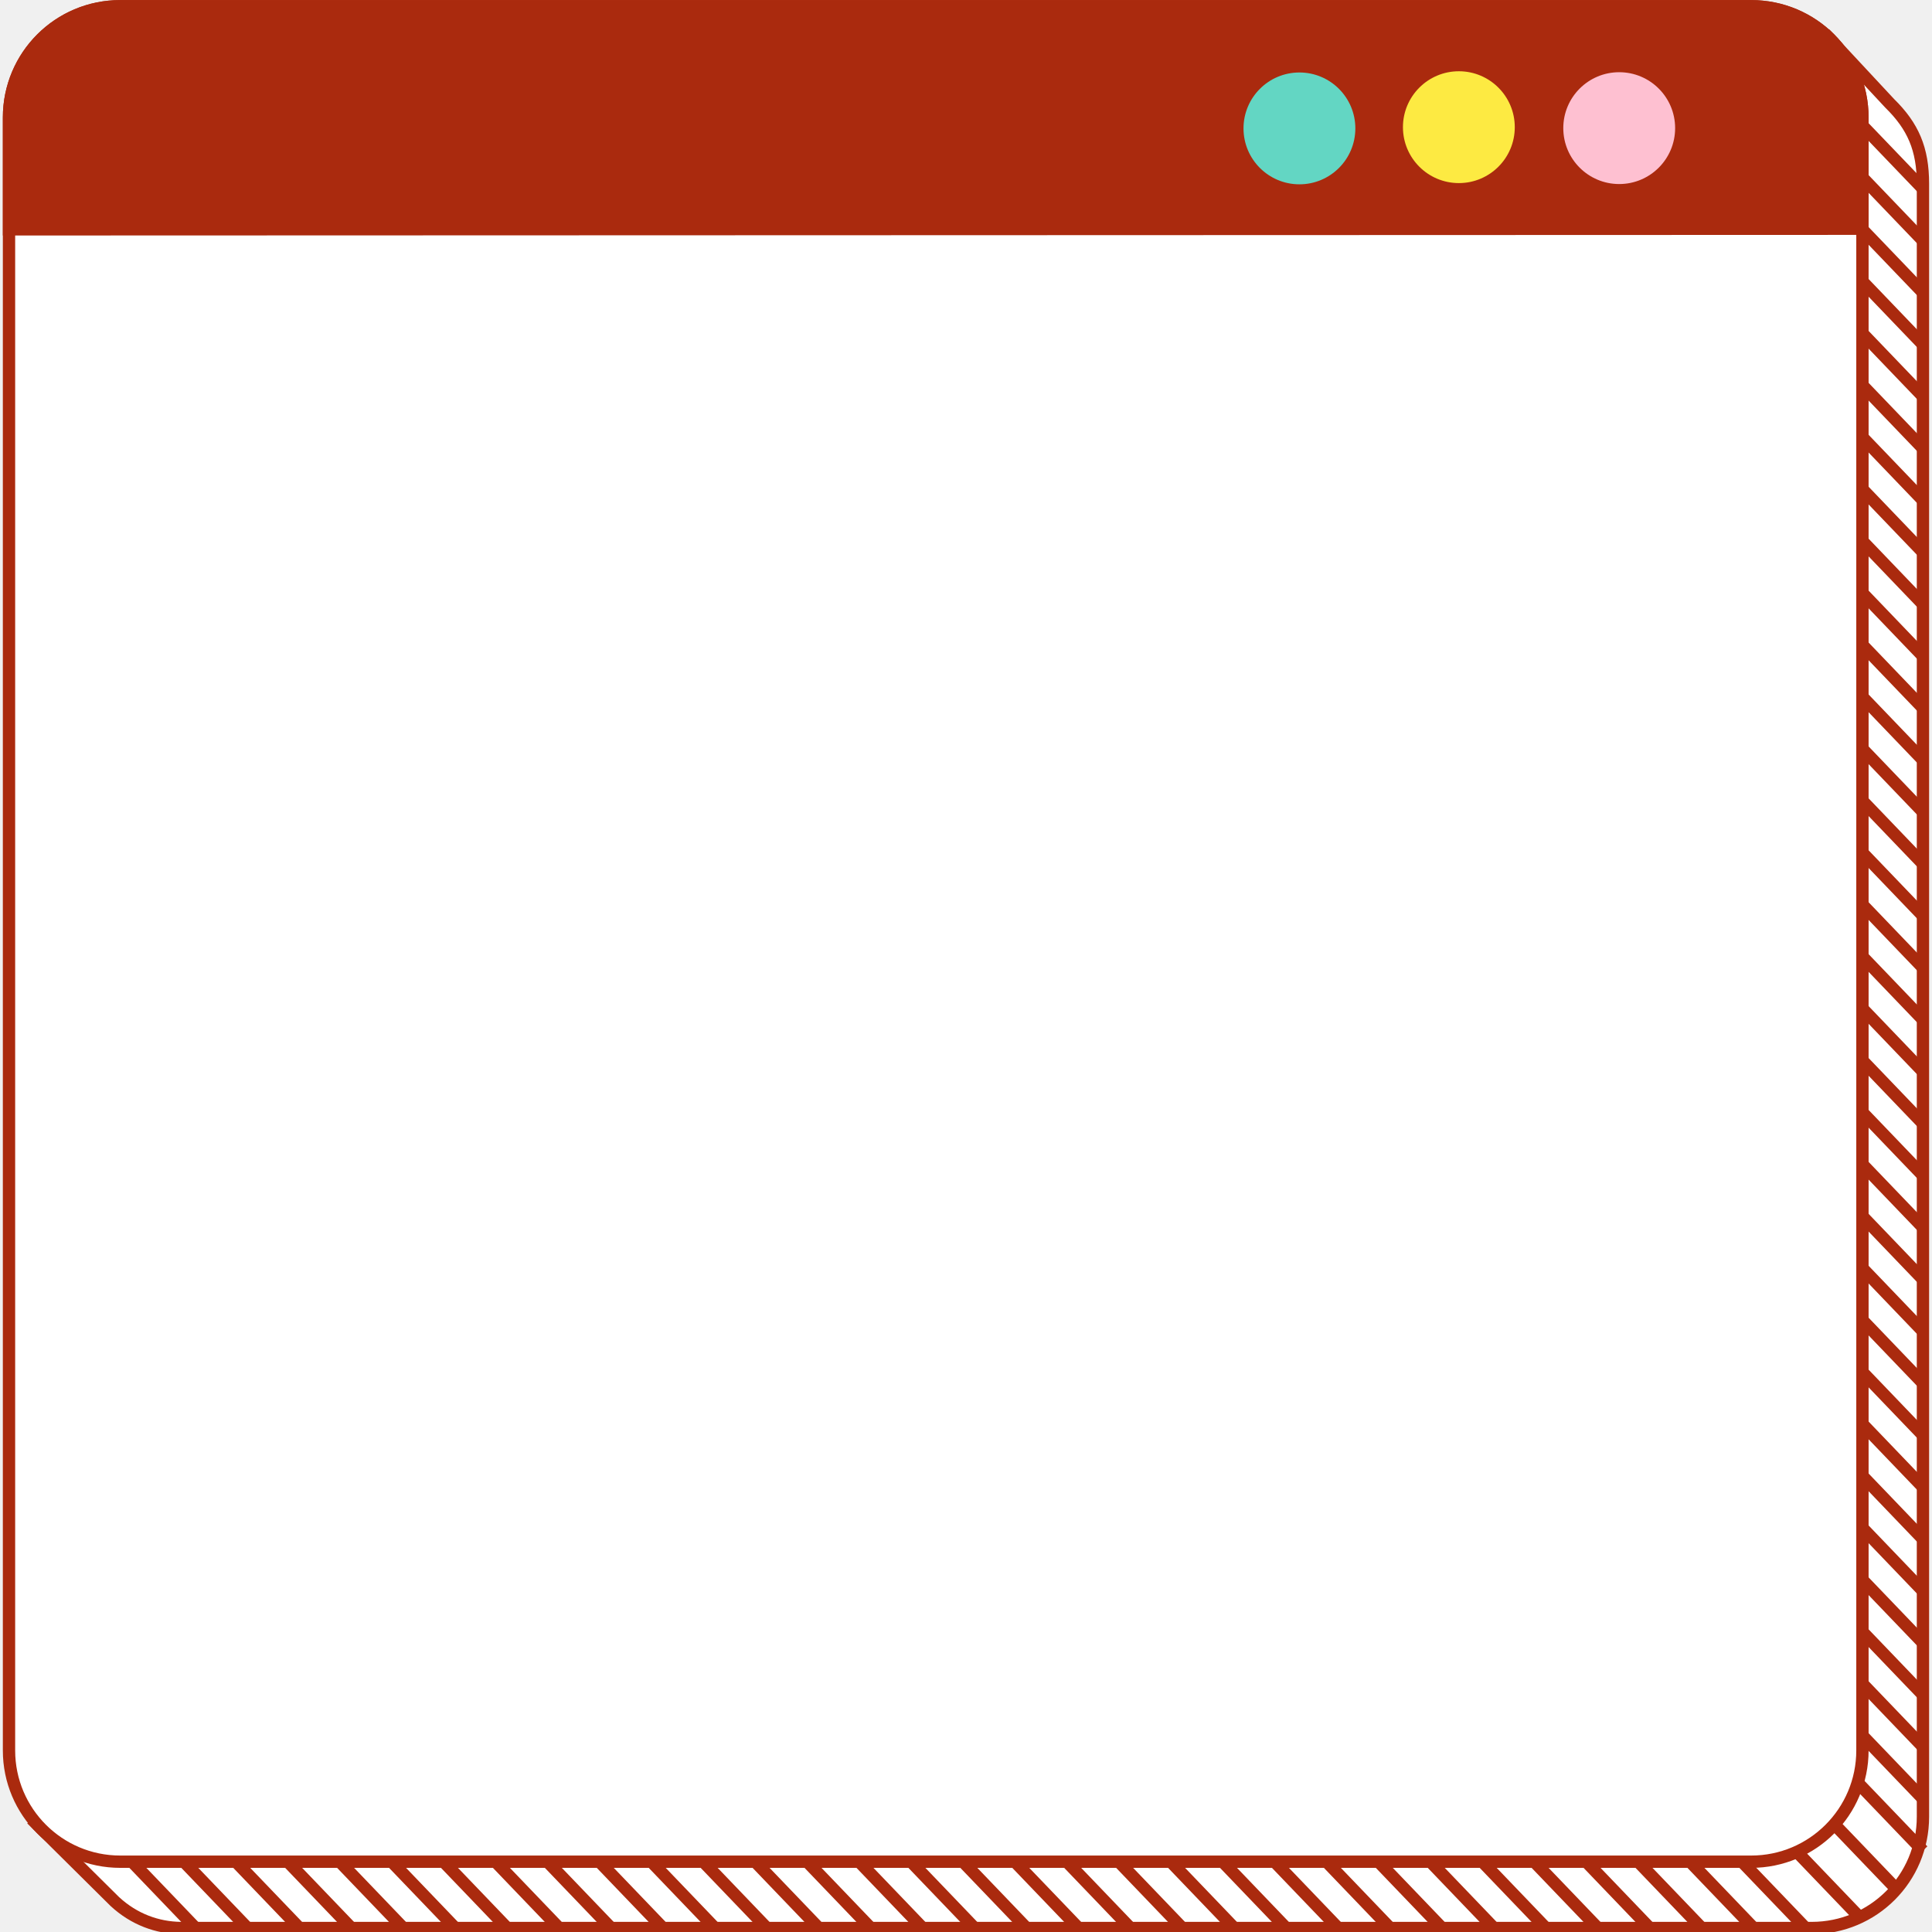
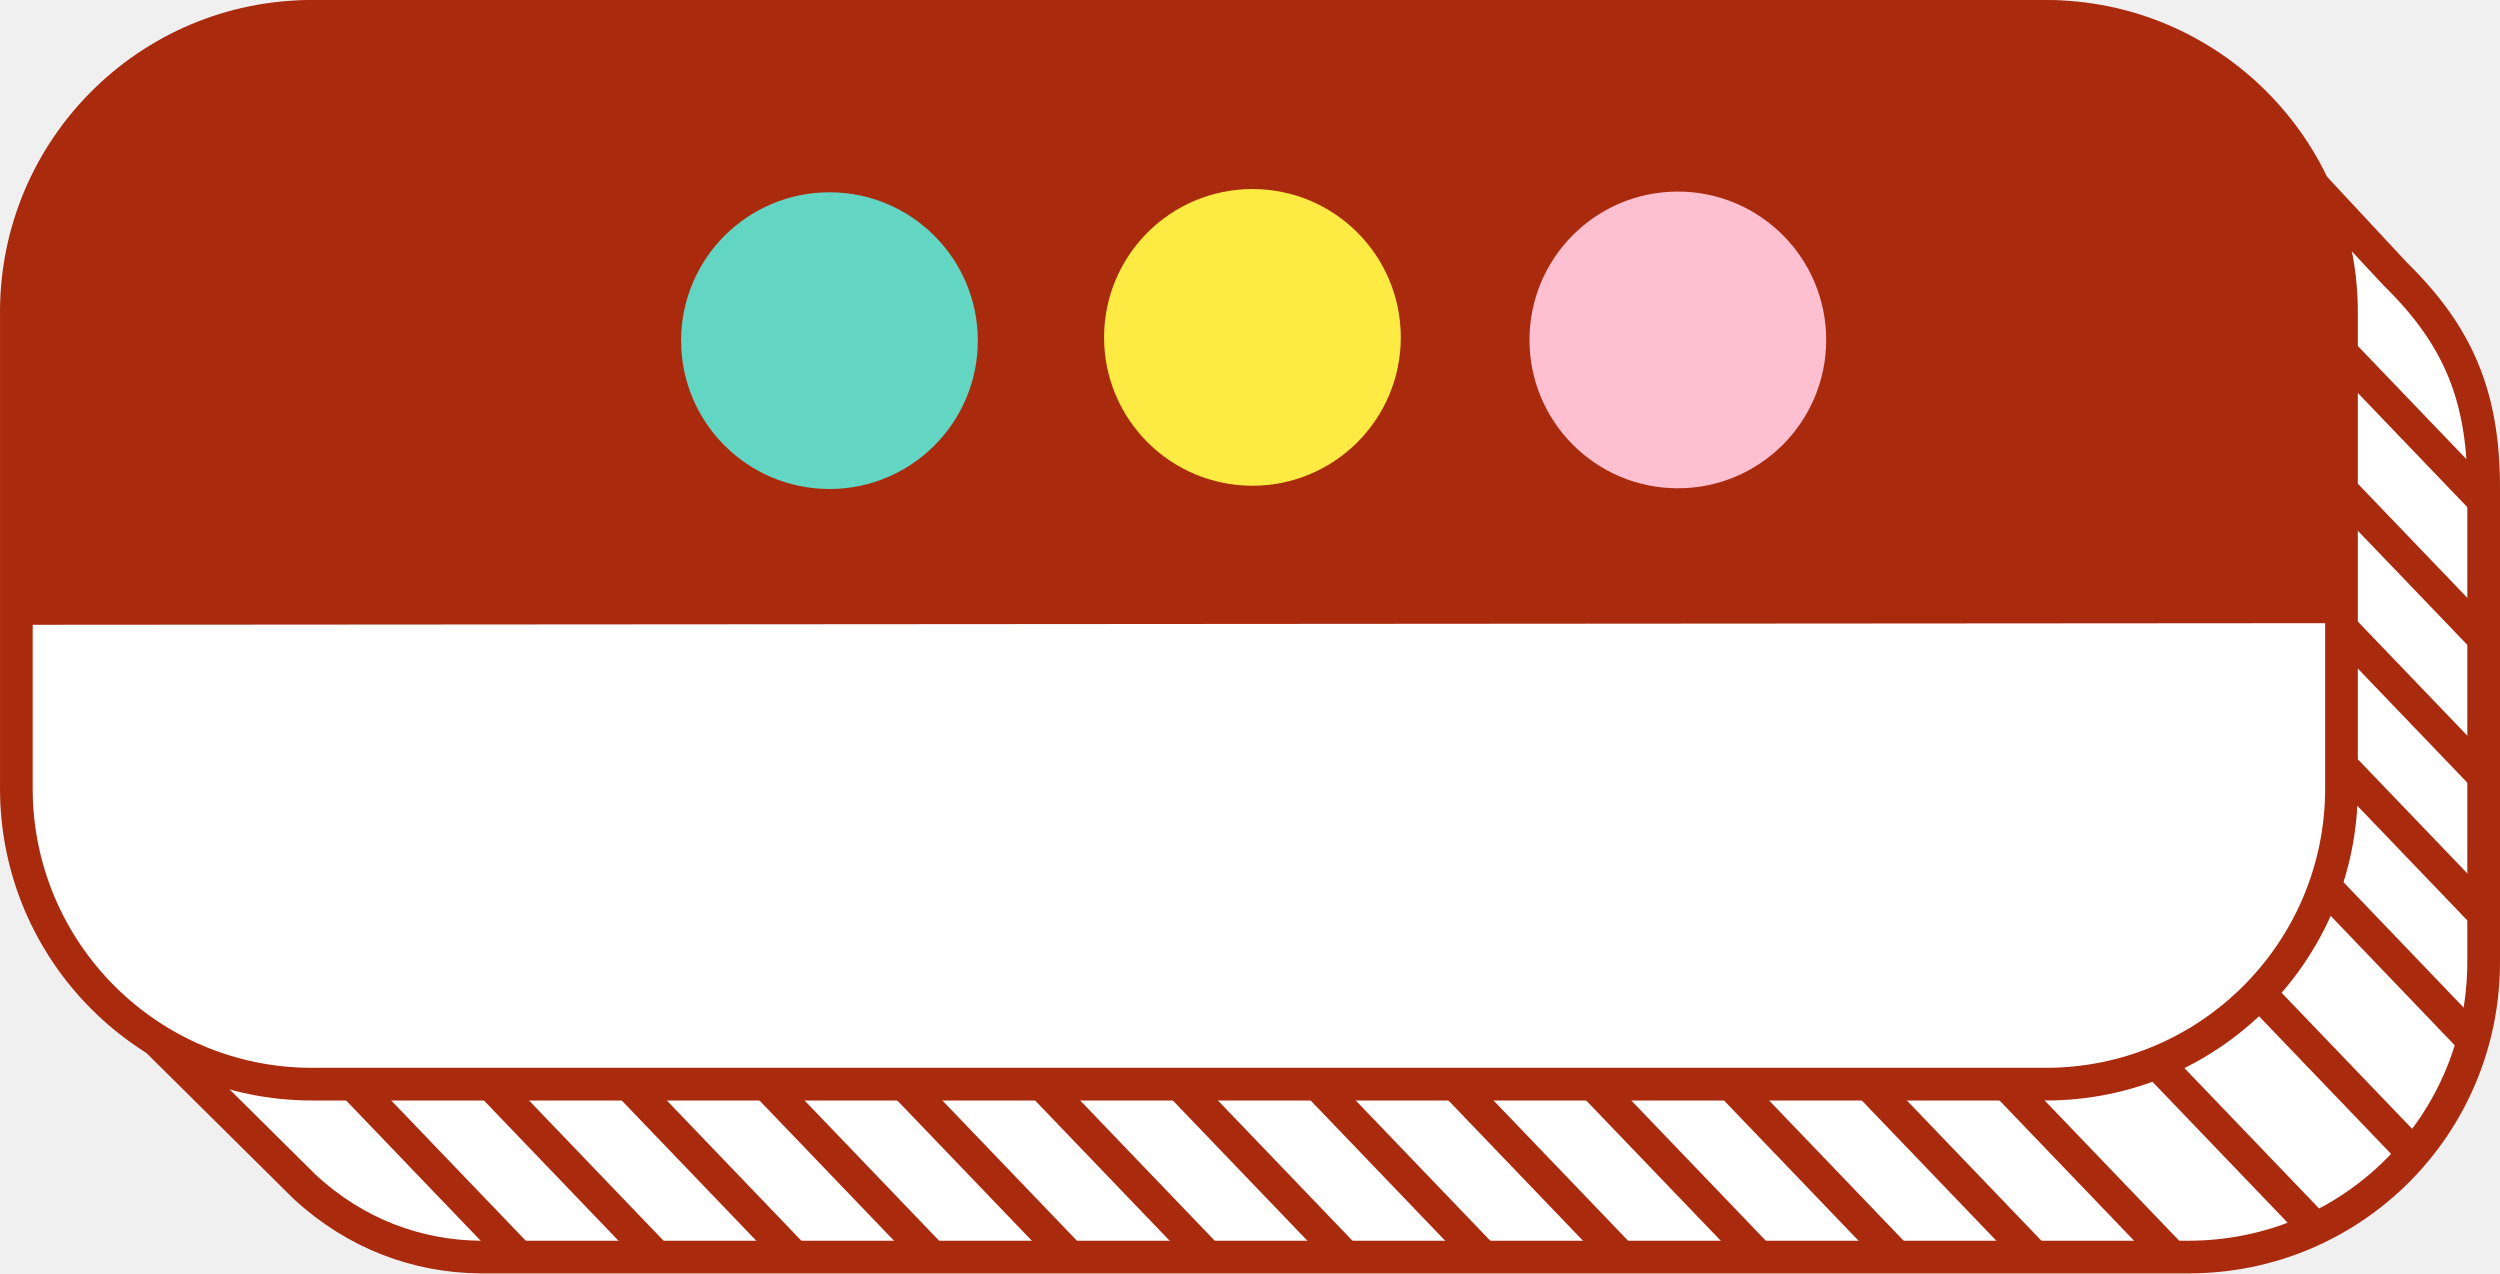
- <svg xmlns="http://www.w3.org/2000/svg" width="3.1in" height="3.1in" viewBox="0 0 78.74 78.74" version="1.1" id="svg5">
+ <svg xmlns="http://www.w3.org/2000/svg" width="145.152" height="73.938" viewBox="0 0 38.405 19.563" version="1.1" id="svg5">
  <defs id="defs2" />
  <g id="layer2">
-     <path id="rect910-2" style="fill:#ffffff;fill-opacity:1;stroke:#aa2a0e;stroke-width:0.502;stroke-miterlimit:4;stroke-dasharray:none;stroke-opacity:1" d="M 74.536,1.549 1.467,74.314 4.679,77.498 c 0.791,0.732 1.738,1.068 2.687,1.08 H 73.837 c 2.512,0 4.534,-2.022 4.534,-4.534 V 7.491 c 0,-1.418 -0.401,-2.344 -1.357,-3.281 z" />
+     <path id="rect910-2" style="fill:#ffffff;fill-opacity:1;stroke:#aa2a0e;stroke-width:0.502;stroke-miterlimit:4;stroke-dasharray:none;stroke-opacity:1" d="M 34.319,1.549 1.467,15.048 4.679,18.231 c 0.791,0.732 1.738,1.068 2.687,1.08 H 33.62 c 2.512,0 4.534,-2.022 4.534,-4.534 V 7.491 c 0,-1.418 -0.401,-2.344 -1.357,-3.281 z" />
  </g>
  <g id="layer3">
-     <path style="fill:none;stroke:#aa2a0e;stroke-width:0.5;stroke-linecap:butt;stroke-linejoin:miter;stroke-miterlimit:4;stroke-dasharray:none;stroke-opacity:1" d="M 75.304,8.727 78.37,11.923" id="path5181" />
-     <path style="fill:none;stroke:#aa2a0e;stroke-width:0.5;stroke-linecap:butt;stroke-linejoin:miter;stroke-miterlimit:4;stroke-dasharray:none;stroke-opacity:1" d="m 75.304,6.61 3.066,3.196" id="path5181-1" />
-     <path style="fill:none;stroke:#aa2a0e;stroke-width:0.5;stroke-linecap:butt;stroke-linejoin:miter;stroke-miterlimit:4;stroke-dasharray:none;stroke-opacity:1" d="m 75.304,4.494 3.066,3.196" id="path5181-2" />
-     <path style="fill:none;stroke:#aa2a0e;stroke-width:0.5;stroke-linecap:butt;stroke-linejoin:miter;stroke-miterlimit:4;stroke-dasharray:none;stroke-opacity:1" d="m 75.304,15.077 3.066,3.196" id="path5181-7" />
-     <path style="fill:none;stroke:#aa2a0e;stroke-width:0.5;stroke-linecap:butt;stroke-linejoin:miter;stroke-miterlimit:4;stroke-dasharray:none;stroke-opacity:1" d="m 75.304,12.96 3.066,3.196" id="path5181-1-0" />
-     <path style="fill:none;stroke:#aa2a0e;stroke-width:0.5;stroke-linecap:butt;stroke-linejoin:miter;stroke-miterlimit:4;stroke-dasharray:none;stroke-opacity:1" d="m 75.304,10.844 3.066,3.196" id="path5181-2-9" />
-     <path style="fill:none;stroke:#aa2a0e;stroke-width:0.5;stroke-linecap:butt;stroke-linejoin:miter;stroke-miterlimit:4;stroke-dasharray:none;stroke-opacity:1" d="m 75.304,21.427 3.066,3.196" id="path5181-3" />
-     <path style="fill:none;stroke:#aa2a0e;stroke-width:0.5;stroke-linecap:butt;stroke-linejoin:miter;stroke-miterlimit:4;stroke-dasharray:none;stroke-opacity:1" d="m 75.304,19.31 3.066,3.196" id="path5181-1-6" />
-     <path style="fill:none;stroke:#aa2a0e;stroke-width:0.5;stroke-linecap:butt;stroke-linejoin:miter;stroke-miterlimit:4;stroke-dasharray:none;stroke-opacity:1" d="m 75.304,17.194 3.066,3.196" id="path5181-2-0" />
-     <path style="fill:none;stroke:#aa2a0e;stroke-width:0.5;stroke-linecap:butt;stroke-linejoin:miter;stroke-miterlimit:4;stroke-dasharray:none;stroke-opacity:1" d="m 75.304,27.777 3.066,3.196" id="path5181-7-6" />
-     <path style="fill:none;stroke:#aa2a0e;stroke-width:0.5;stroke-linecap:butt;stroke-linejoin:miter;stroke-miterlimit:4;stroke-dasharray:none;stroke-opacity:1" d="m 75.304,25.66 3.066,3.196" id="path5181-1-0-2" />
-     <path style="fill:none;stroke:#aa2a0e;stroke-width:0.5;stroke-linecap:butt;stroke-linejoin:miter;stroke-miterlimit:4;stroke-dasharray:none;stroke-opacity:1" d="m 75.304,23.544 3.066,3.196" id="path5181-2-9-6" />
-     <path style="fill:none;stroke:#aa2a0e;stroke-width:0.5;stroke-linecap:butt;stroke-linejoin:miter;stroke-miterlimit:4;stroke-dasharray:none;stroke-opacity:1" d="m 75.304,34.127 3.066,3.196" id="path5181-18" />
-     <path style="fill:none;stroke:#aa2a0e;stroke-width:0.5;stroke-linecap:butt;stroke-linejoin:miter;stroke-miterlimit:4;stroke-dasharray:none;stroke-opacity:1" d="m 75.304,32.01 3.066,3.196" id="path5181-1-7" />
-     <path style="fill:none;stroke:#aa2a0e;stroke-width:0.5;stroke-linecap:butt;stroke-linejoin:miter;stroke-miterlimit:4;stroke-dasharray:none;stroke-opacity:1" d="m 75.304,29.894 3.066,3.196" id="path5181-2-92" />
-     <path style="fill:none;stroke:#aa2a0e;stroke-width:0.5;stroke-linecap:butt;stroke-linejoin:miter;stroke-miterlimit:4;stroke-dasharray:none;stroke-opacity:1" d="m 75.304,40.477 3.066,3.196" id="path5181-7-0" />
-     <path style="fill:none;stroke:#aa2a0e;stroke-width:0.5;stroke-linecap:butt;stroke-linejoin:miter;stroke-miterlimit:4;stroke-dasharray:none;stroke-opacity:1" d="m 75.304,38.36 3.066,3.196" id="path5181-1-0-23" />
-     <path style="fill:none;stroke:#aa2a0e;stroke-width:0.5;stroke-linecap:butt;stroke-linejoin:miter;stroke-miterlimit:4;stroke-dasharray:none;stroke-opacity:1" d="m 75.304,36.244 3.066,3.196" id="path5181-2-9-7" />
-     <path style="fill:none;stroke:#aa2a0e;stroke-width:0.5;stroke-linecap:butt;stroke-linejoin:miter;stroke-miterlimit:4;stroke-dasharray:none;stroke-opacity:1" d="m 75.304,46.827 3.066,3.196" id="path5181-3-5" />
-     <path style="fill:none;stroke:#aa2a0e;stroke-width:0.5;stroke-linecap:butt;stroke-linejoin:miter;stroke-miterlimit:4;stroke-dasharray:none;stroke-opacity:1" d="m 75.304,44.71 3.066,3.196" id="path5181-1-6-9" />
-     <path style="fill:none;stroke:#aa2a0e;stroke-width:0.5;stroke-linecap:butt;stroke-linejoin:miter;stroke-miterlimit:4;stroke-dasharray:none;stroke-opacity:1" d="m 75.304,42.594 3.066,3.196" id="path5181-2-0-2" />
-     <path style="fill:none;stroke:#aa2a0e;stroke-width:0.5;stroke-linecap:butt;stroke-linejoin:miter;stroke-miterlimit:4;stroke-dasharray:none;stroke-opacity:1" d="m 75.304,53.177 3.066,3.196" id="path5181-7-6-2" />
-     <path style="fill:none;stroke:#aa2a0e;stroke-width:0.5;stroke-linecap:butt;stroke-linejoin:miter;stroke-miterlimit:4;stroke-dasharray:none;stroke-opacity:1" d="M 75.304,51.06 78.37,54.257" id="path5181-1-0-2-8" />
-     <path style="fill:none;stroke:#aa2a0e;stroke-width:0.5;stroke-linecap:butt;stroke-linejoin:miter;stroke-miterlimit:4;stroke-dasharray:none;stroke-opacity:1" d="m 75.304,48.944 3.066,3.196" id="path5181-2-9-6-9" />
-     <path style="fill:none;stroke:#aa2a0e;stroke-width:0.5;stroke-linecap:butt;stroke-linejoin:miter;stroke-miterlimit:4;stroke-dasharray:none;stroke-opacity:1" d="m 75.304,59.527 3.066,3.196" id="path5181-73" />
-     <path style="fill:none;stroke:#aa2a0e;stroke-width:0.5;stroke-linecap:butt;stroke-linejoin:miter;stroke-miterlimit:4;stroke-dasharray:none;stroke-opacity:1" d="m 75.304,57.41 3.066,3.196" id="path5181-1-61" />
-     <path style="fill:none;stroke:#aa2a0e;stroke-width:0.5;stroke-linecap:butt;stroke-linejoin:miter;stroke-miterlimit:4;stroke-dasharray:none;stroke-opacity:1" d="m 75.304,55.294 3.066,3.196" id="path5181-2-2" />
-     <path style="fill:none;stroke:#aa2a0e;stroke-width:0.5;stroke-linecap:butt;stroke-linejoin:miter;stroke-miterlimit:4;stroke-dasharray:none;stroke-opacity:1" d="m 75.304,65.877 3.066,3.196" id="path5181-7-9" />
-     <path style="fill:none;stroke:#aa2a0e;stroke-width:0.5;stroke-linecap:butt;stroke-linejoin:miter;stroke-miterlimit:4;stroke-dasharray:none;stroke-opacity:1" d="m 75.304,63.76 3.066,3.196" id="path5181-1-0-3" />
-     <path style="fill:none;stroke:#aa2a0e;stroke-width:0.5;stroke-linecap:butt;stroke-linejoin:miter;stroke-miterlimit:4;stroke-dasharray:none;stroke-opacity:1" d="m 75.304,61.644 3.066,3.196" id="path5181-2-9-1" />
-     <path style="fill:none;stroke:#aa2a0e;stroke-width:0.5;stroke-linecap:butt;stroke-linejoin:miter;stroke-miterlimit:4;stroke-dasharray:none;stroke-opacity:1" d="m 75.304,72.227 3.066,3.196" id="path5181-3-9" />
-     <path style="fill:none;stroke:#aa2a0e;stroke-width:0.5;stroke-linecap:butt;stroke-linejoin:miter;stroke-miterlimit:4;stroke-dasharray:none;stroke-opacity:1" d="m 75.304,70.11 3.066,3.196" id="path5181-1-6-4" />
-     <path style="fill:none;stroke:#aa2a0e;stroke-width:0.5;stroke-linecap:butt;stroke-linejoin:miter;stroke-miterlimit:4;stroke-dasharray:none;stroke-opacity:1" d="m 75.304,67.994 3.066,3.196" id="path5181-2-0-7" />
-     <path style="fill:none;stroke:#aa2a0e;stroke-width:0.5;stroke-linecap:butt;stroke-linejoin:miter;stroke-miterlimit:4;stroke-dasharray:none;stroke-opacity:1" d="m 70.541,75.402 3.066,3.196" id="path5181-7-6-8" />
-     <path style="fill:none;stroke:#aa2a0e;stroke-width:0.5;stroke-linecap:butt;stroke-linejoin:miter;stroke-miterlimit:4;stroke-dasharray:none;stroke-opacity:1" d="m 68.424,75.402 3.066,3.196" id="path5181-7-6-8-0" />
-     <path style="fill:none;stroke:#aa2a0e;stroke-width:0.5;stroke-linecap:butt;stroke-linejoin:miter;stroke-miterlimit:4;stroke-dasharray:none;stroke-opacity:1" d="m 66.308,75.402 3.066,3.196" id="path5181-7-6-8-3" />
-     <path style="fill:none;stroke:#aa2a0e;stroke-width:0.5;stroke-linecap:butt;stroke-linejoin:miter;stroke-miterlimit:4;stroke-dasharray:none;stroke-opacity:1" d="m 64.191,75.402 3.066,3.196" id="path5181-7-6-8-0-6" />
-     <path style="fill:none;stroke:#aa2a0e;stroke-width:0.5;stroke-linecap:butt;stroke-linejoin:miter;stroke-miterlimit:4;stroke-dasharray:none;stroke-opacity:1" d="m 62.074,75.402 3.066,3.196" id="path5181-7-6-8-1" />
-     <path style="fill:none;stroke:#aa2a0e;stroke-width:0.5;stroke-linecap:butt;stroke-linejoin:miter;stroke-miterlimit:4;stroke-dasharray:none;stroke-opacity:1" d="m 59.958,75.402 3.066,3.196" id="path5181-7-6-8-0-0" />
-     <path style="fill:none;stroke:#aa2a0e;stroke-width:0.5;stroke-linecap:butt;stroke-linejoin:miter;stroke-miterlimit:4;stroke-dasharray:none;stroke-opacity:1" d="m 57.841,75.402 3.066,3.196" id="path5181-7-6-8-3-6" />
-     <path style="fill:none;stroke:#aa2a0e;stroke-width:0.5;stroke-linecap:butt;stroke-linejoin:miter;stroke-miterlimit:4;stroke-dasharray:none;stroke-opacity:1" d="m 55.724,75.402 3.066,3.196" id="path5181-7-6-8-0-6-3" />
-     <path style="fill:none;stroke:#aa2a0e;stroke-width:0.5;stroke-linecap:butt;stroke-linejoin:miter;stroke-miterlimit:4;stroke-dasharray:none;stroke-opacity:1" d="m 53.608,75.402 3.066,3.196" id="path5181-7-6-8-2" />
-     <path style="fill:none;stroke:#aa2a0e;stroke-width:0.5;stroke-linecap:butt;stroke-linejoin:miter;stroke-miterlimit:4;stroke-dasharray:none;stroke-opacity:1" d="m 51.491,75.402 3.066,3.196" id="path5181-7-6-8-0-06" />
-     <path style="fill:none;stroke:#aa2a0e;stroke-width:0.5;stroke-linecap:butt;stroke-linejoin:miter;stroke-miterlimit:4;stroke-dasharray:none;stroke-opacity:1" d="m 49.374,75.402 3.066,3.196" id="path5181-7-6-8-3-1" />
-     <path style="fill:none;stroke:#aa2a0e;stroke-width:0.5;stroke-linecap:butt;stroke-linejoin:miter;stroke-miterlimit:4;stroke-dasharray:none;stroke-opacity:1" d="m 47.258,75.402 3.066,3.196" id="path5181-7-6-8-0-6-5" />
-     <path style="fill:none;stroke:#aa2a0e;stroke-width:0.5;stroke-linecap:butt;stroke-linejoin:miter;stroke-miterlimit:4;stroke-dasharray:none;stroke-opacity:1" d="m 45.141,75.402 3.066,3.196" id="path5181-7-6-8-1-5" />
-     <path style="fill:none;stroke:#aa2a0e;stroke-width:0.5;stroke-linecap:butt;stroke-linejoin:miter;stroke-miterlimit:4;stroke-dasharray:none;stroke-opacity:1" d="m 43.024,75.402 3.066,3.196" id="path5181-7-6-8-0-0-4" />
-     <path style="fill:none;stroke:#aa2a0e;stroke-width:0.5;stroke-linecap:butt;stroke-linejoin:miter;stroke-miterlimit:4;stroke-dasharray:none;stroke-opacity:1" d="m 40.908,75.402 3.066,3.196" id="path5181-7-6-8-3-6-7" />
-     <path style="fill:none;stroke:#aa2a0e;stroke-width:0.5;stroke-linecap:butt;stroke-linejoin:miter;stroke-miterlimit:4;stroke-dasharray:none;stroke-opacity:1" d="m 38.791,75.402 3.066,3.196" id="path5181-7-6-8-0-6-3-6" />
-     <path style="fill:none;stroke:#aa2a0e;stroke-width:0.5;stroke-linecap:butt;stroke-linejoin:miter;stroke-miterlimit:4;stroke-dasharray:none;stroke-opacity:1" d="m 36.674,75.402 3.066,3.196" id="path5181-7-6-8-5" />
-     <path style="fill:none;stroke:#aa2a0e;stroke-width:0.5;stroke-linecap:butt;stroke-linejoin:miter;stroke-miterlimit:4;stroke-dasharray:none;stroke-opacity:1" d="m 34.558,75.402 3.066,3.196" id="path5181-7-6-8-0-69" />
-     <path style="fill:none;stroke:#aa2a0e;stroke-width:0.5;stroke-linecap:butt;stroke-linejoin:miter;stroke-miterlimit:4;stroke-dasharray:none;stroke-opacity:1" d="m 32.441,75.402 3.066,3.196" id="path5181-7-6-8-3-3" />
-     <path style="fill:none;stroke:#aa2a0e;stroke-width:0.5;stroke-linecap:butt;stroke-linejoin:miter;stroke-miterlimit:4;stroke-dasharray:none;stroke-opacity:1" d="m 30.324,75.402 3.066,3.196" id="path5181-7-6-8-0-6-7" />
-     <path style="fill:none;stroke:#aa2a0e;stroke-width:0.5;stroke-linecap:butt;stroke-linejoin:miter;stroke-miterlimit:4;stroke-dasharray:none;stroke-opacity:1" d="m 28.208,75.402 3.066,3.196" id="path5181-7-6-8-1-4" />
-     <path style="fill:none;stroke:#aa2a0e;stroke-width:0.5;stroke-linecap:butt;stroke-linejoin:miter;stroke-miterlimit:4;stroke-dasharray:none;stroke-opacity:1" d="m 26.091,75.402 3.066,3.196" id="path5181-7-6-8-0-0-5" />
-     <path style="fill:none;stroke:#aa2a0e;stroke-width:0.5;stroke-linecap:butt;stroke-linejoin:miter;stroke-miterlimit:4;stroke-dasharray:none;stroke-opacity:1" d="m 23.974,75.402 3.066,3.196" id="path5181-7-6-8-3-6-2" />
-     <path style="fill:none;stroke:#aa2a0e;stroke-width:0.5;stroke-linecap:butt;stroke-linejoin:miter;stroke-miterlimit:4;stroke-dasharray:none;stroke-opacity:1" d="m 21.858,75.402 3.066,3.196" id="path5181-7-6-8-0-6-3-5" />
-     <path style="fill:none;stroke:#aa2a0e;stroke-width:0.5;stroke-linecap:butt;stroke-linejoin:miter;stroke-miterlimit:4;stroke-dasharray:none;stroke-opacity:1" d="m 19.741,75.402 3.066,3.196" id="path5181-7-6-8-2-4" />
-     <path style="fill:none;stroke:#aa2a0e;stroke-width:0.5;stroke-linecap:butt;stroke-linejoin:miter;stroke-miterlimit:4;stroke-dasharray:none;stroke-opacity:1" d="m 17.624,75.402 3.066,3.196" id="path5181-7-6-8-0-06-7" />
-     <path style="fill:none;stroke:#aa2a0e;stroke-width:0.5;stroke-linecap:butt;stroke-linejoin:miter;stroke-miterlimit:4;stroke-dasharray:none;stroke-opacity:1" d="m 15.508,75.402 3.066,3.196" id="path5181-7-6-8-3-1-4" />
-     <path style="fill:none;stroke:#aa2a0e;stroke-width:0.5;stroke-linecap:butt;stroke-linejoin:miter;stroke-miterlimit:4;stroke-dasharray:none;stroke-opacity:1" d="m 13.391,75.402 3.066,3.196" id="path5181-7-6-8-0-6-5-4" />
-     <path style="fill:none;stroke:#aa2a0e;stroke-width:0.5;stroke-linecap:butt;stroke-linejoin:miter;stroke-miterlimit:4;stroke-dasharray:none;stroke-opacity:1" d="m 11.274,75.402 3.066,3.196" id="path5181-7-6-8-1-5-3" />
-     <path style="fill:none;stroke:#aa2a0e;stroke-width:0.5;stroke-linecap:butt;stroke-linejoin:miter;stroke-miterlimit:4;stroke-dasharray:none;stroke-opacity:1" d="m 9.158,75.402 3.066,3.196" id="path5181-7-6-8-0-0-4-0" />
-     <path style="fill:none;stroke:#aa2a0e;stroke-width:0.5;stroke-linecap:butt;stroke-linejoin:miter;stroke-miterlimit:4;stroke-dasharray:none;stroke-opacity:1" d="m 7.041,75.402 3.066,3.196" id="path5181-7-6-8-3-6-7-7" />
-     <path style="fill:none;stroke:#aa2a0e;stroke-width:0.5;stroke-linecap:butt;stroke-linejoin:miter;stroke-miterlimit:4;stroke-dasharray:none;stroke-opacity:1" d="m 4.924,75.402 3.066,3.196" id="path5181-7-6-8-0-6-3-6-8" />
-     <path style="fill:none;stroke:#aa2a0e;stroke-width:0.5;stroke-linecap:butt;stroke-linejoin:miter;stroke-miterlimit:4;stroke-dasharray:none;stroke-opacity:1" d="m 72.658,74.873 3.066,3.196" id="path5181-1-0-2-4" />
-     <path style="fill:none;stroke:#aa2a0e;stroke-width:0.5;stroke-linecap:butt;stroke-linejoin:miter;stroke-miterlimit:4;stroke-dasharray:none;stroke-opacity:1" d="m 74.245,73.814 3.066,3.196" id="path5181-2-9-6-5" />
+     <path style="fill:none;stroke:#aa2a0e;stroke-width:0.5;stroke-linecap:butt;stroke-linejoin:miter;stroke-miterlimit:4;stroke-dasharray:none;stroke-opacity:1" d="M 35.087,8.727 38.153,11.923" id="path5181" />
+     <path style="fill:none;stroke:#aa2a0e;stroke-width:0.5;stroke-linecap:butt;stroke-linejoin:miter;stroke-miterlimit:4;stroke-dasharray:none;stroke-opacity:1" d="m 35.087,6.61 3.066,3.196" id="path5181-1" />
+     <path style="fill:none;stroke:#aa2a0e;stroke-width:0.5;stroke-linecap:butt;stroke-linejoin:miter;stroke-miterlimit:4;stroke-dasharray:none;stroke-opacity:1" d="m 35.087,4.494 3.066,3.196" id="path5181-2" />
+     <path style="fill:none;stroke:#aa2a0e;stroke-width:0.5;stroke-linecap:butt;stroke-linejoin:miter;stroke-miterlimit:4;stroke-dasharray:none;stroke-opacity:1" d="m 35.087,12.96 2.987,3.117" id="path5181-3-9" />
+     <path style="fill:none;stroke:#aa2a0e;stroke-width:0.5;stroke-linecap:butt;stroke-linejoin:miter;stroke-miterlimit:4;stroke-dasharray:none;stroke-opacity:1" d="m 35.087,10.843 3.066,3.196" id="path5181-1-6-4" />
+     <path style="fill:none;stroke:#aa2a0e;stroke-width:0.5;stroke-linecap:butt;stroke-linejoin:miter;stroke-miterlimit:4;stroke-dasharray:none;stroke-opacity:1" d="m 30.324,16.135 3.066,3.196" id="path5181-7-6-8" />
+     <path style="fill:none;stroke:#aa2a0e;stroke-width:0.5;stroke-linecap:butt;stroke-linejoin:miter;stroke-miterlimit:4;stroke-dasharray:none;stroke-opacity:1" d="m 28.208,16.135 3.066,3.196" id="path5181-7-6-8-0" />
+     <path style="fill:none;stroke:#aa2a0e;stroke-width:0.5;stroke-linecap:butt;stroke-linejoin:miter;stroke-miterlimit:4;stroke-dasharray:none;stroke-opacity:1" d="m 26.091,16.135 3.066,3.196" id="path5181-7-6-8-3" />
+     <path style="fill:none;stroke:#aa2a0e;stroke-width:0.5;stroke-linecap:butt;stroke-linejoin:miter;stroke-miterlimit:4;stroke-dasharray:none;stroke-opacity:1" d="m 23.974,16.135 3.066,3.196" id="path5181-7-6-8-0-6" />
+     <path style="fill:none;stroke:#aa2a0e;stroke-width:0.5;stroke-linecap:butt;stroke-linejoin:miter;stroke-miterlimit:4;stroke-dasharray:none;stroke-opacity:1" d="m 21.858,16.135 3.066,3.196" id="path5181-7-6-8-1" />
+     <path style="fill:none;stroke:#aa2a0e;stroke-width:0.5;stroke-linecap:butt;stroke-linejoin:miter;stroke-miterlimit:4;stroke-dasharray:none;stroke-opacity:1" d="m 19.741,16.135 3.066,3.196" id="path5181-7-6-8-0-0" />
+     <path style="fill:none;stroke:#aa2a0e;stroke-width:0.5;stroke-linecap:butt;stroke-linejoin:miter;stroke-miterlimit:4;stroke-dasharray:none;stroke-opacity:1" d="m 17.624,16.135 3.066,3.196" id="path5181-7-6-8-3-6" />
+     <path style="fill:none;stroke:#aa2a0e;stroke-width:0.5;stroke-linecap:butt;stroke-linejoin:miter;stroke-miterlimit:4;stroke-dasharray:none;stroke-opacity:1" d="m 15.508,16.135 3.066,3.196" id="path5181-7-6-8-0-6-3" />
+     <path style="fill:none;stroke:#aa2a0e;stroke-width:0.5;stroke-linecap:butt;stroke-linejoin:miter;stroke-miterlimit:4;stroke-dasharray:none;stroke-opacity:1" d="m 13.391,16.135 3.066,3.196" id="path5181-7-6-8-2" />
+     <path style="fill:none;stroke:#aa2a0e;stroke-width:0.5;stroke-linecap:butt;stroke-linejoin:miter;stroke-miterlimit:4;stroke-dasharray:none;stroke-opacity:1" d="m 11.274,16.135 3.066,3.196" id="path5181-7-6-8-1-5-3" />
+     <path style="fill:none;stroke:#aa2a0e;stroke-width:0.5;stroke-linecap:butt;stroke-linejoin:miter;stroke-miterlimit:4;stroke-dasharray:none;stroke-opacity:1" d="m 9.158,16.135 3.066,3.196" id="path5181-7-6-8-0-0-4-0" />
+     <path style="fill:none;stroke:#aa2a0e;stroke-width:0.5;stroke-linecap:butt;stroke-linejoin:miter;stroke-miterlimit:4;stroke-dasharray:none;stroke-opacity:1" d="m 7.041,16.135 3.066,3.196" id="path5181-7-6-8-3-6-7-7" />
+     <path style="fill:none;stroke:#aa2a0e;stroke-width:0.5;stroke-linecap:butt;stroke-linejoin:miter;stroke-miterlimit:4;stroke-dasharray:none;stroke-opacity:1" d="m 4.924,16.135 3.066,3.196" id="path5181-7-6-8-0-6-3-6-8" />
+     <path style="fill:none;stroke:#aa2a0e;stroke-width:0.5;stroke-linecap:butt;stroke-linejoin:miter;stroke-miterlimit:4;stroke-dasharray:none;stroke-opacity:1" d="m 32.441,15.606 3.066,3.196" id="path5181-1-0-2-4" />
+     <path style="fill:none;stroke:#aa2a0e;stroke-width:0.5;stroke-linecap:butt;stroke-linejoin:miter;stroke-miterlimit:4;stroke-dasharray:none;stroke-opacity:1" d="m 34.029,14.548 3.066,3.196" id="path5181-2-9-6-5" />
  </g>
  <g id="layer1" style="display:inline">
-     <rect style="fill:#ffffff;fill-opacity:1;stroke:#aa2a0e;stroke-width:0.502;stroke-miterlimit:4;stroke-dasharray:none;stroke-opacity:1" id="rect910" width="75.538" height="75.621" x="0.367" y="0.254" ry="4.534" />
-     <path id="rect910-3" style="fill:#aa2a0e;fill-opacity:1;stroke:#aa2a0e;stroke-width:1.897;stroke-miterlimit:4;stroke-dasharray:none;stroke-opacity:1" d="M 18.521,0.959 C 9.028,0.959 1.387,8.603 1.387,18.096 V 35.328 L 286.883,35.234 V 18.096 c 0,-9.493 -7.642,-17.137 -17.135,-17.137 z" transform="scale(0.2645833)" />
-     <circle style="font-variation-settings:normal;opacity:1;vector-effect:none;fill:#fec0d1;fill-opacity:1;stroke:none;stroke-width:0.476;stroke-linecap:butt;stroke-linejoin:miter;stroke-miterlimit:4;stroke-dasharray:none;stroke-dashoffset:0;stroke-opacity:1;-inkscape-stroke:none;stop-color:#000000;stop-opacity:1" id="path1750" cx="65.992" cy="5.222" r="2.279" />
-     <circle style="font-variation-settings:normal;vector-effect:none;fill:#fdea42;fill-opacity:1;stroke:none;stroke-width:0.476;stroke-linecap:butt;stroke-linejoin:miter;stroke-miterlimit:4;stroke-dasharray:none;stroke-dashoffset:0;stroke-opacity:1;-inkscape-stroke:none;stop-color:#000000" id="path1750-5" cx="59.457" cy="5.183" r="2.279" />
-     <circle style="font-variation-settings:normal;vector-effect:none;fill:#63d6c3;fill-opacity:1;stroke:none;stroke-width:0.476;stroke-linecap:butt;stroke-linejoin:miter;stroke-miterlimit:4;stroke-dasharray:none;stroke-dashoffset:0;stroke-opacity:1;-inkscape-stroke:none;stop-color:#000000" id="path1750-5-6" cx="52.959" cy="5.233" r="2.279" />
+     <rect style="fill:#ffffff;fill-opacity:1;stroke:#aa2a0e;stroke-width:0.502;stroke-miterlimit:4;stroke-dasharray:none;stroke-opacity:1" id="rect910" width="35.719" height="16.404" x="0.251" y="0.251" ry="4.543" />
+     <path id="rect910-3" style="fill:#aa2a0e;fill-opacity:1;stroke:#aa2a0e;stroke-width:1.897;stroke-miterlimit:4;stroke-dasharray:none;stroke-opacity:1" d="m 18.521,0.959 c -9.493,0 -17.135,7.644 -17.135,17.137 V 35.328 L 135.567,35.234 V 18.096 c 0,-9.493 -7.642,-17.137 -17.135,-17.137 z" transform="scale(0.2645833)" />
+     <circle style="font-variation-settings:normal;opacity:1;vector-effect:none;fill:#fec0d1;fill-opacity:1;stroke:none;stroke-width:0.476;stroke-linecap:butt;stroke-linejoin:miter;stroke-miterlimit:4;stroke-dasharray:none;stroke-dashoffset:0;stroke-opacity:1;-inkscape-stroke:none;stop-color:#000000;stop-opacity:1" id="path1750" cx="25.775" cy="5.222" r="2.279" />
+     <circle style="font-variation-settings:normal;vector-effect:none;fill:#fdea42;fill-opacity:1;stroke:none;stroke-width:0.476;stroke-linecap:butt;stroke-linejoin:miter;stroke-miterlimit:4;stroke-dasharray:none;stroke-dashoffset:0;stroke-opacity:1;-inkscape-stroke:none;stop-color:#000000" id="path1750-5" cx="19.24" cy="5.183" r="2.279" />
+     <circle style="font-variation-settings:normal;vector-effect:none;fill:#63d6c3;fill-opacity:1;stroke:none;stroke-width:0.476;stroke-linecap:butt;stroke-linejoin:miter;stroke-miterlimit:4;stroke-dasharray:none;stroke-dashoffset:0;stroke-opacity:1;-inkscape-stroke:none;stop-color:#000000" id="path1750-5-6" cx="12.742" cy="5.233" r="2.279" />
  </g>
</svg>
